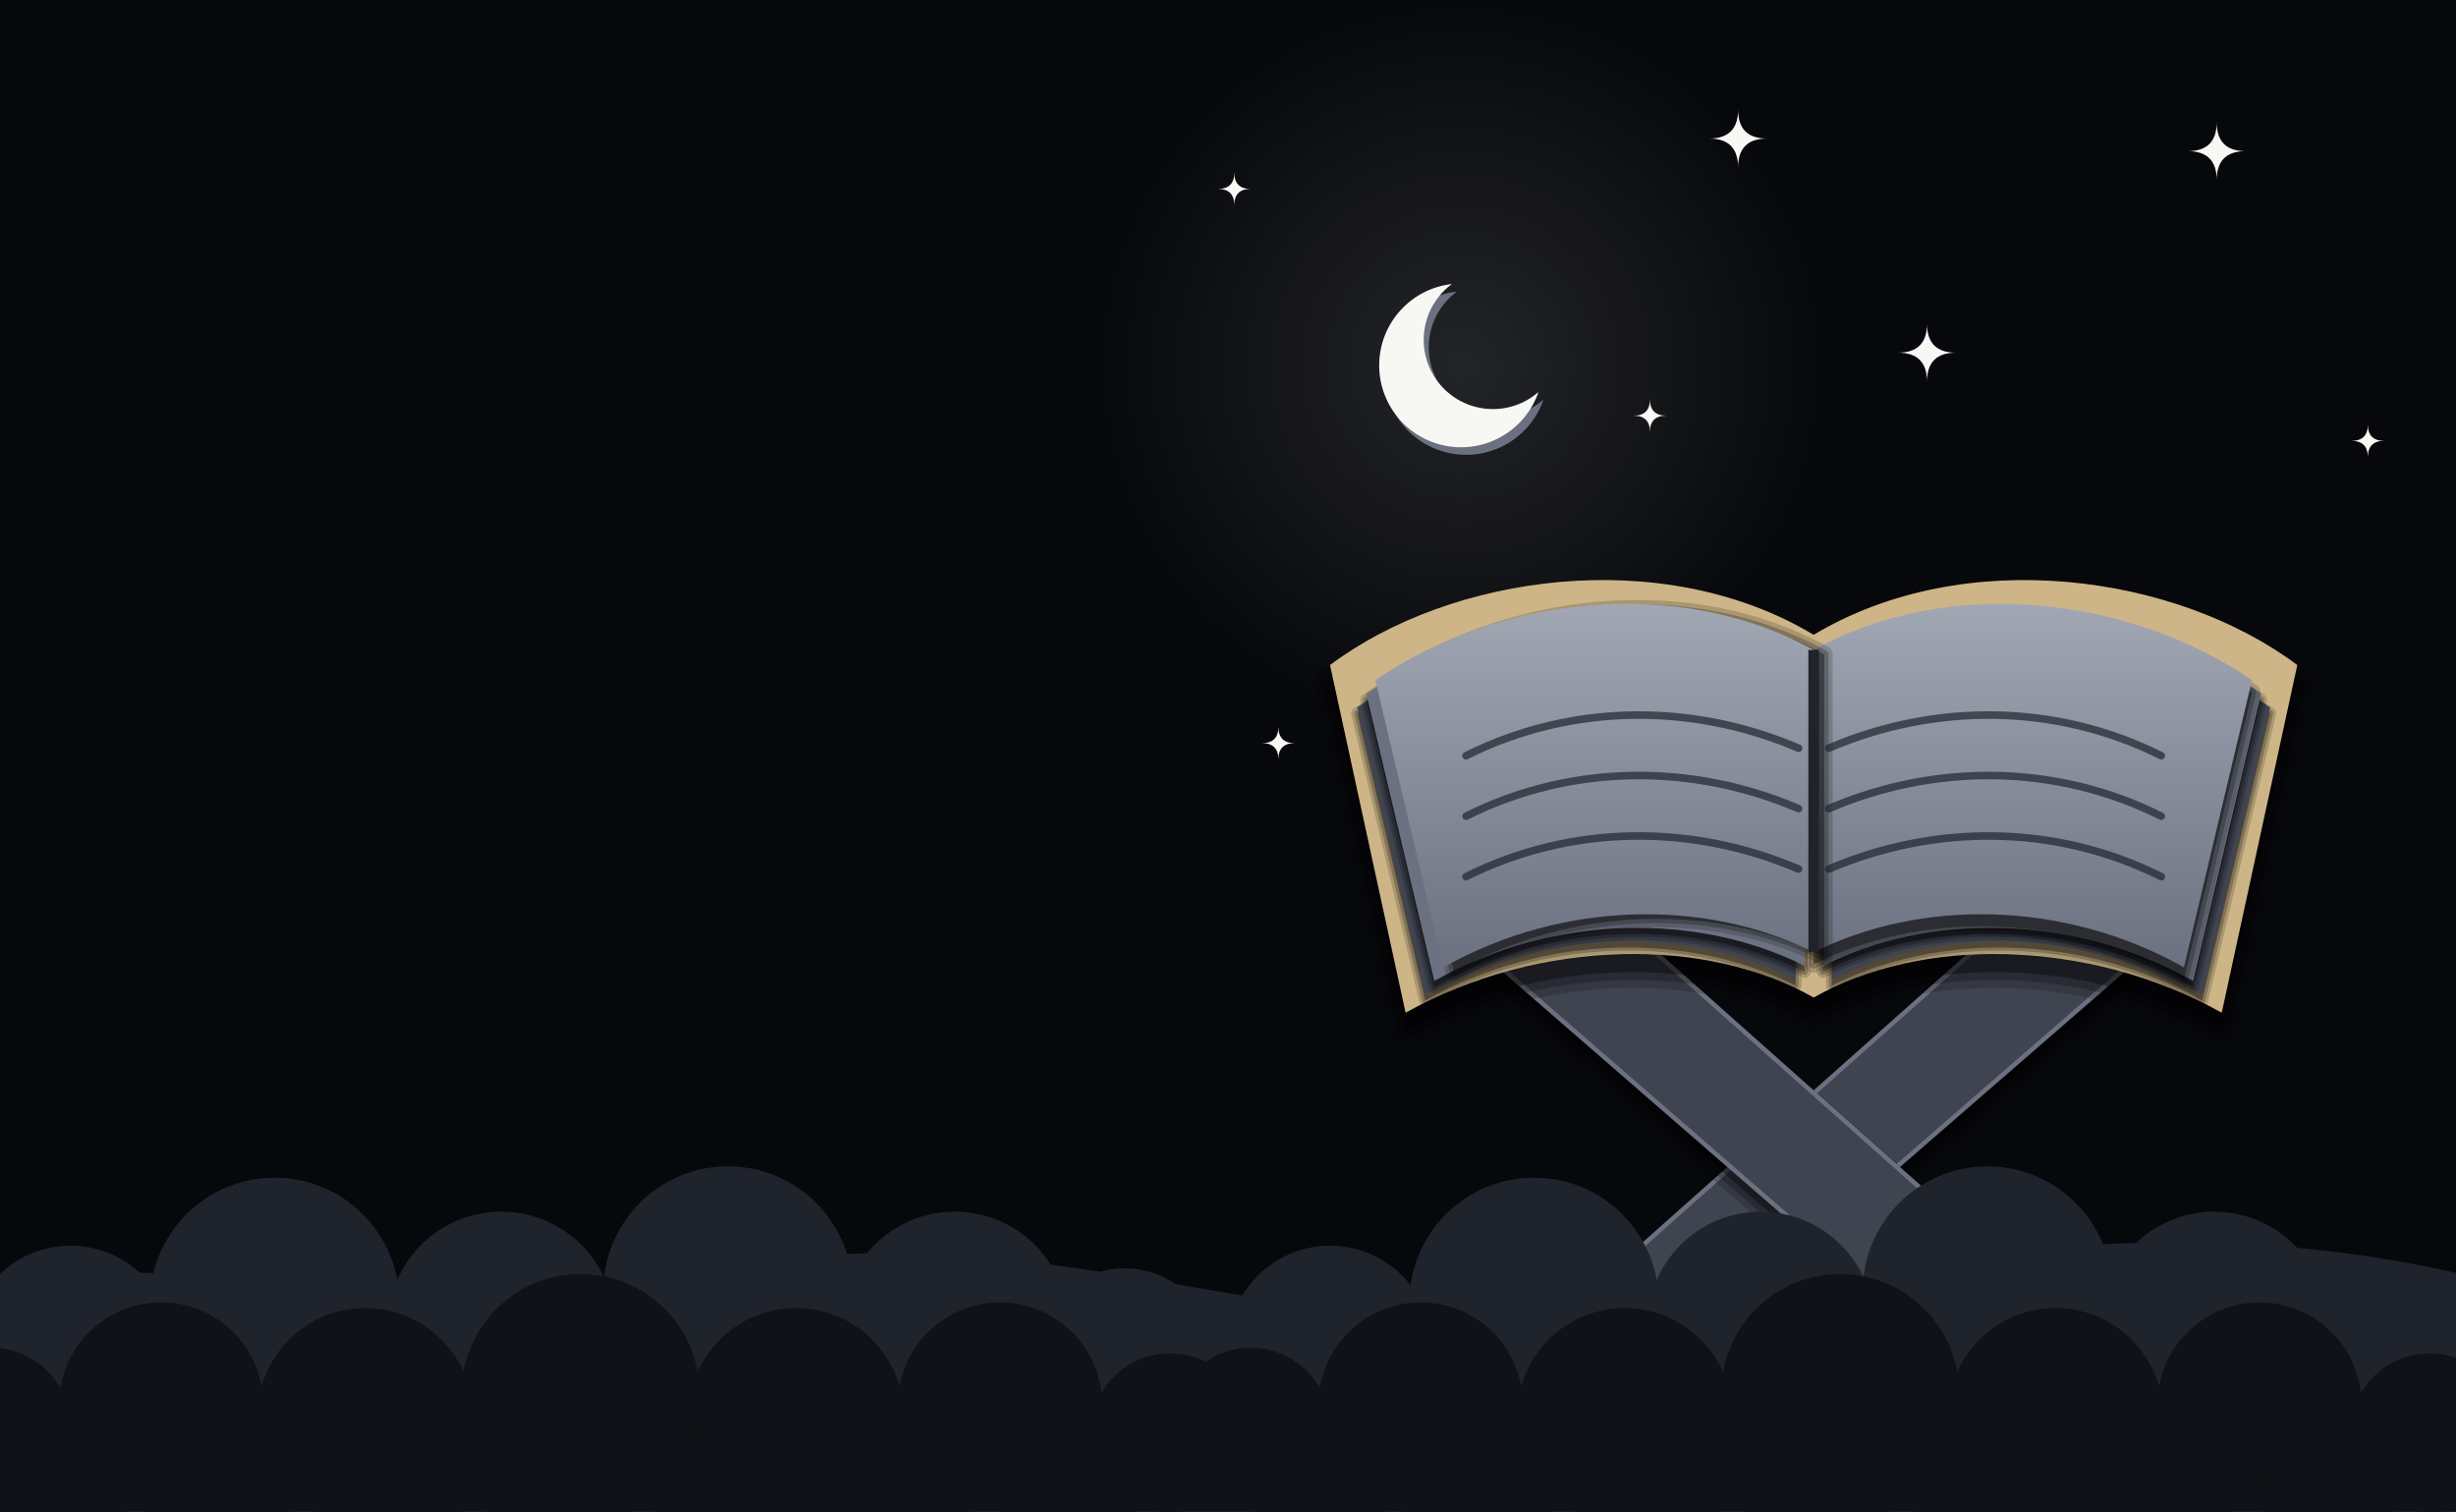
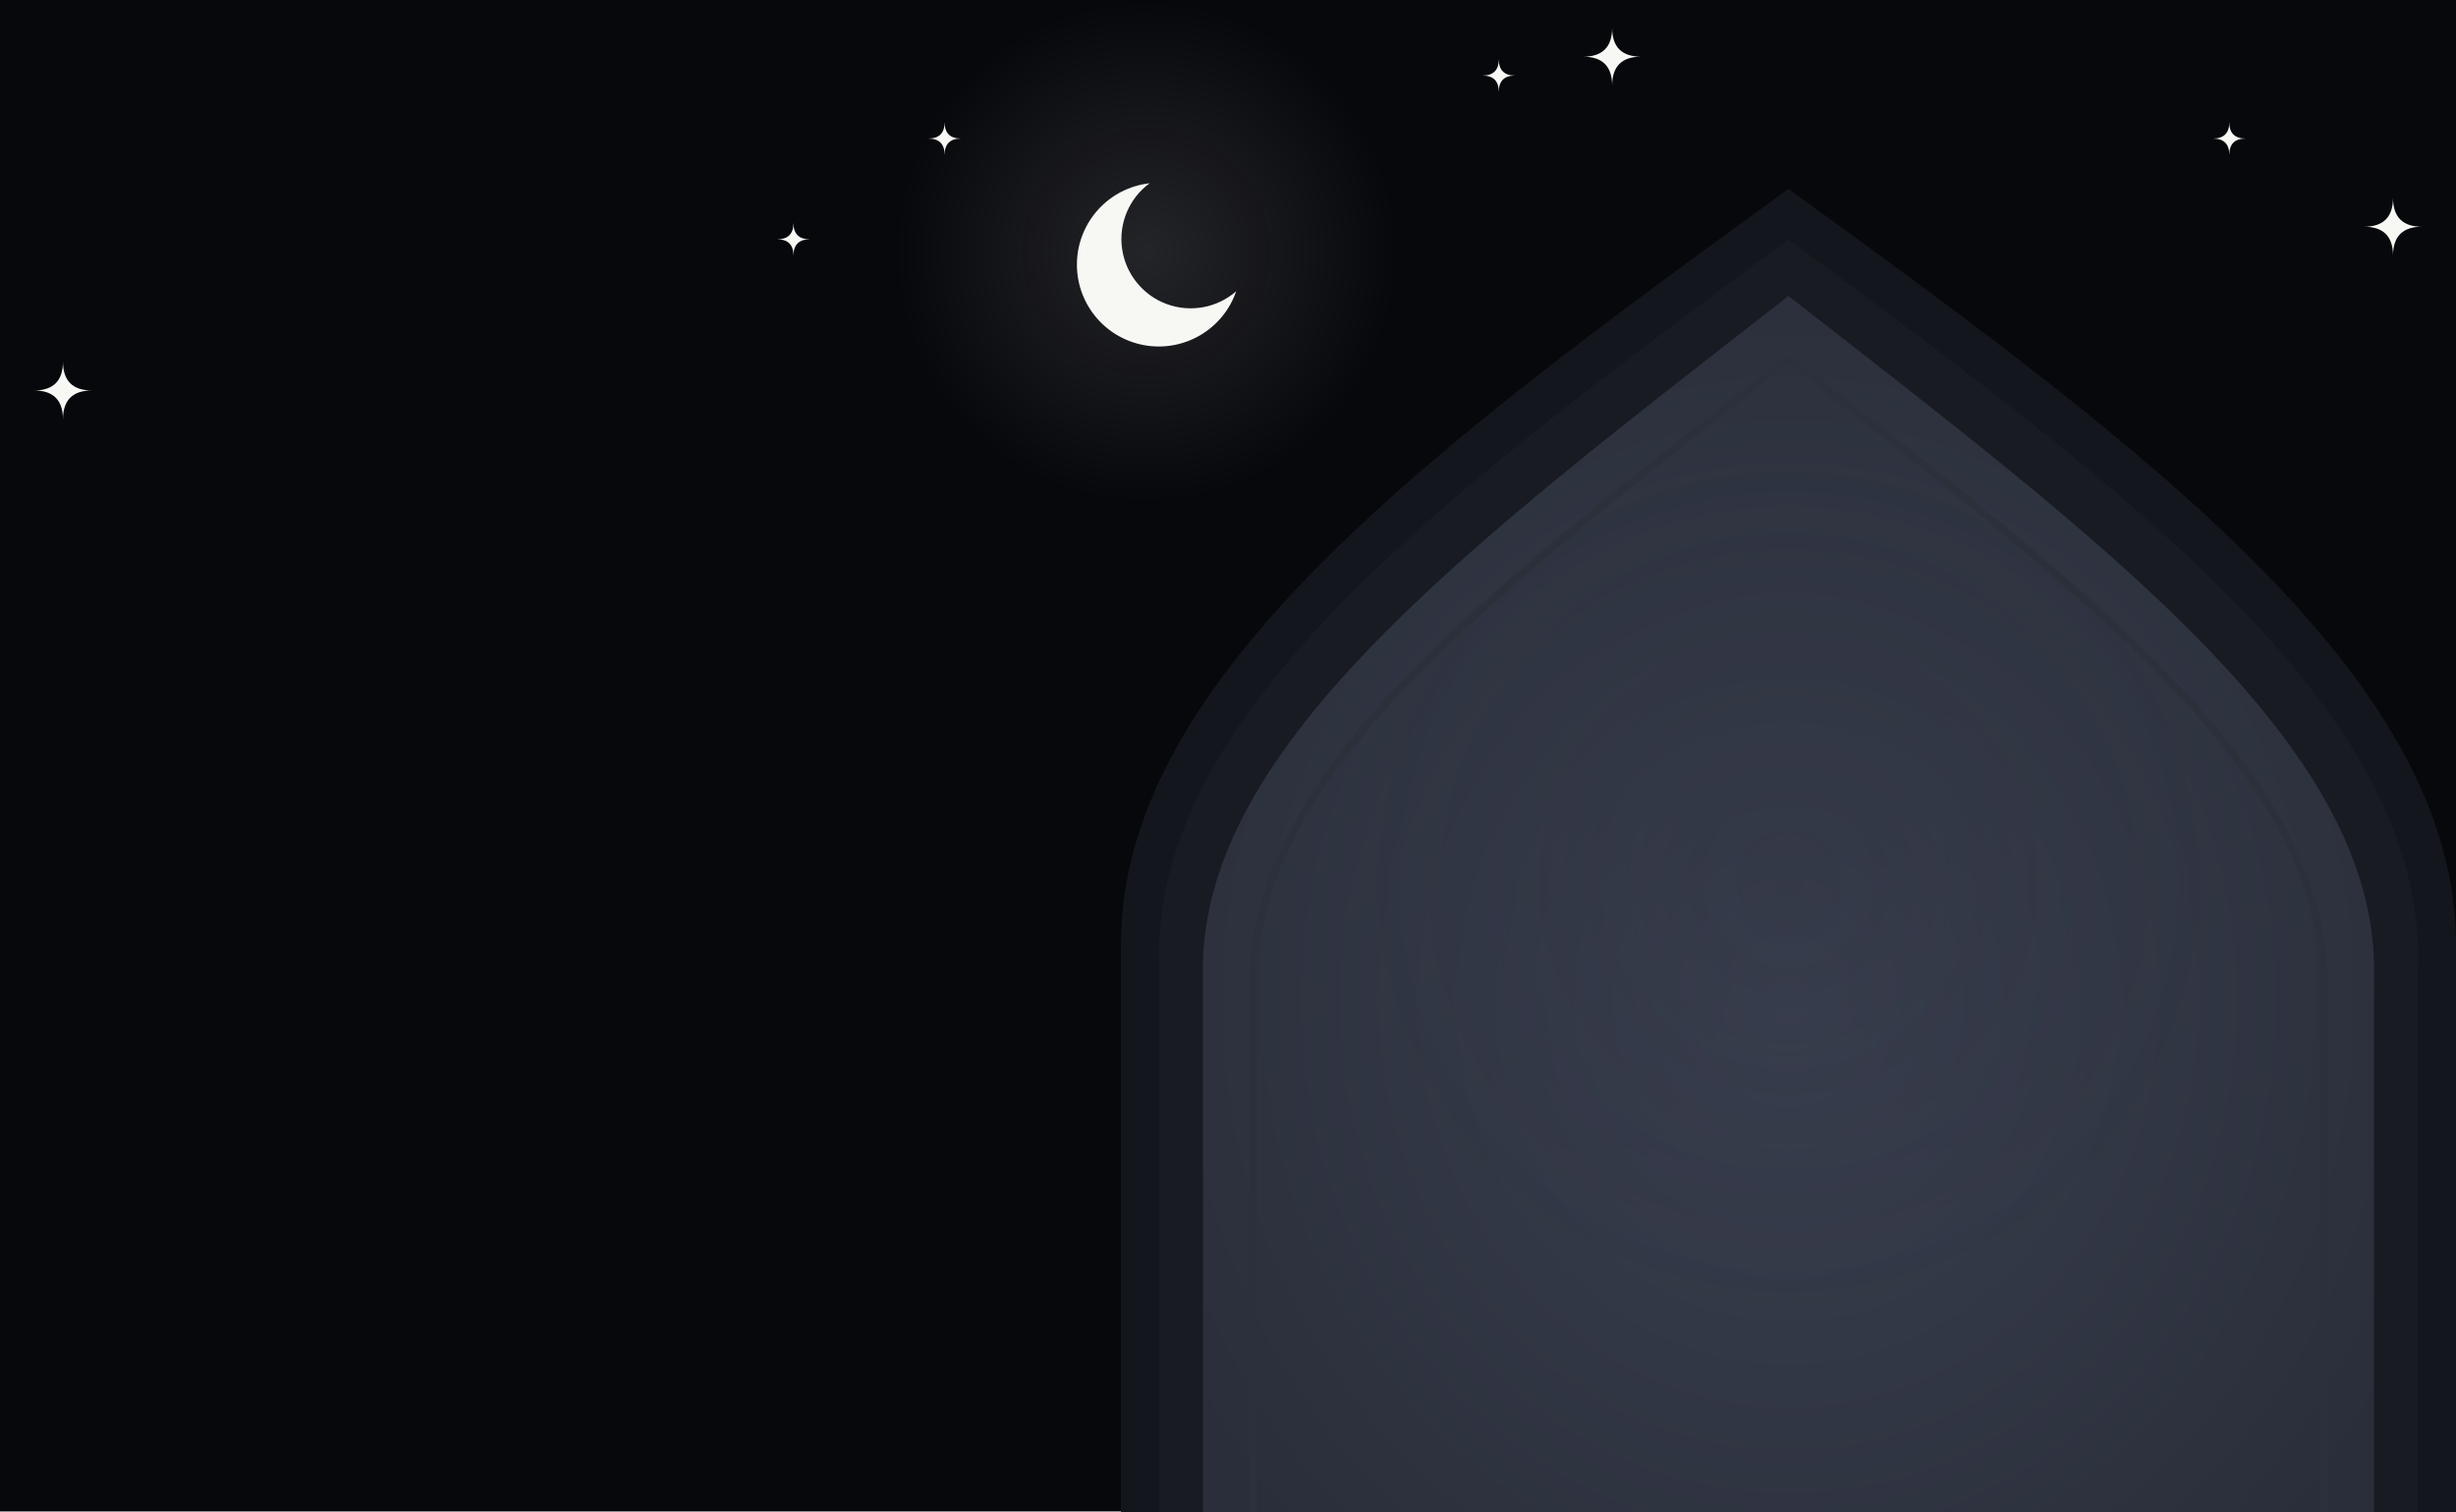
<svg xmlns="http://www.w3.org/2000/svg" viewBox="0 0 390 240" width="390" height="240">
  <rect width="390" height="240" fill="#07080c" />
  <defs>
    <radialGradient id="g">
      <stop offset="0" stop-color="#f7f7f4" stop-opacity="0.12" />
      <stop offset="1" stop-color="#f7f7f4" stop-opacity="0" />
    </radialGradient>
-     <linearGradient id="page" gradientUnits="userSpaceOnUse" x1="0" y1="108" x2="0" y2="160">
-       <stop offset="0" stop-color="#a6abb8" />
-       <stop offset="1" stop-color="#6b7180" />
-     </linearGradient>
+     <radialGradient id="n" cx=".5" cy=".55" r=".6">
+       <stop offset="0" stop-color="#3a4050" />
+       <stop offset="1" stop-color="#2a2e3a" />
+     </radialGradient>
+     <radialGradient id="w" cx=".5" cy=".5" r=".5">
+       <stop offset="0" stop-color="#1c1f27" stop-opacity="0.14" />
+       <stop offset="1" stop-color="#1c1f27" stop-opacity="0" />
+     </radialGradient>
  </defs>
-   <circle cx="232" cy="58" r="58" fill="url(#g)" />
-   <path fill="#f7f7f4" d="M196 27.4Q196 30 198.6 30Q196 30 196 32.6Q196 30 193.4 30Q196 30 196 27.4ZM203 115.4Q203 118 205.6 118Q203 118 203 120.6Q203 118 200.4 118Q203 118 203 115.4ZM376 67.4Q376 70 378.6 70Q376 70 376 72.6Q376 70 373.4 70Q376 70 376 67.4ZM262 63.4Q262 66 264.6 66Q262 66 262 68.6Q262 66 259.4 66Q262 66 262 63.4Z" />
-   <path fill="#f7f7f4" d="M352 19.4Q352 24 356.6 24Q352 24 352 28.6Q352 24 347.4 24Q352 24 352 19.4ZM306 51.4Q306 56 310.6 56Q306 56 306 60.6Q306 56 301.4 56Q306 56 306 51.4ZM276 17.4Q276 22 280.6 22Q276 22 276 26.6Q276 22 271.4 22Q276 22 276 17.4Z" />
-   <path fill="#6b7180" transform="translate(216.8 43.2) scale(0.5)" d="M29.1 6.2A26 26 0 1 0 56.6 40.5A22 22 0 1 1 29.1 6.2Z" />
-   <path fill="#f7f7f4" transform="translate(216 42) scale(0.5)" d="M29.1 6.2A26 26 0 1 0 56.6 40.5A22 22 0 1 1 29.1 6.2Z" />
-   <path fill="#1f232c" transform="translate(390 30) scale(-1 1)" d="M-20 230V178C30 160 80 168 128 178S226 160 276 172S356 164 410 176V230Z" />
-   <g transform="translate(396 -38.4) scale(-1.2 1.2)">
-     <g fill="#000000" stroke="#000000" stroke-width="3.2" stroke-linejoin="round" opacity="0.172" transform="translate(0 1.6)">
-       <path d="M44 156L120 222L132 214L60 150Z" />
-     </g>
-     <g fill="#000000" stroke="#000000" stroke-width="1.6" stroke-linejoin="round" opacity="0.234" transform="translate(0 1.6)">
-       <path d="M44 156L120 222L132 214L60 150Z" />
-     </g>
-     <g fill="#000000" stroke="#000000" stroke-width="0" stroke-linejoin="round" opacity="0.374" transform="translate(0 1.6)">
-       <path d="M44 156L120 222L132 214L60 150Z" />
-     </g>
-     <g fill="#3f4450" stroke="#6b7180" stroke-width="0.6">
-       <path d="M44 156L120 222L132 214L60 150Z" />
-     </g>
-     <g fill="#000000" stroke="#000000" stroke-width="3.2" stroke-linejoin="round" opacity="0.172" transform="translate(0 1.6)">
-       <path d="M136 156L60 222L48 214L120 150Z" />
-     </g>
-     <g fill="#000000" stroke="#000000" stroke-width="1.6" stroke-linejoin="round" opacity="0.234" transform="translate(0 1.6)">
-       <path d="M136 156L60 222L48 214L120 150Z" />
-     </g>
-     <g fill="#000000" stroke="#000000" stroke-width="0" stroke-linejoin="round" opacity="0.374" transform="translate(0 1.6)">
-       <path d="M136 156L60 222L48 214L120 150Z" />
-     </g>
-     <g fill="#3f4450" stroke="#6b7180" stroke-width="0.6">
-       <path d="M136 156L60 222L48 214L120 150Z" />
-     </g>
-     <g fill="#000000" stroke="#000000" stroke-width="3.2" stroke-linejoin="round" opacity="0.172" transform="translate(0 1.6)">
-       <rect x="30" y="204" width="120" height="10" rx="5" />
-     </g>
-     <g fill="#000000" stroke="#000000" stroke-width="1.6" stroke-linejoin="round" opacity="0.234" transform="translate(0 1.6)">
-       <rect x="30" y="204" width="120" height="10" rx="5" />
-     </g>
-     <g fill="#000000" stroke="#000000" stroke-width="0" stroke-linejoin="round" opacity="0.374" transform="translate(0 1.6)">
-       <rect x="30" y="204" width="120" height="10" rx="5" />
-     </g>
-     <g fill="#3f4450" stroke="#6b7180" stroke-width="0.6">
-       <rect x="30" y="204" width="120" height="10" rx="5" />
-     </g>
-     <g fill="#000000" stroke="#000000" stroke-width="4.16" stroke-linejoin="round" opacity="0.172" transform="translate(0 2.4)">
-       <path d="M90 116C70 104 42 108 26 120L36 166C54 156 76 156 90 164C104 156 126 156 144 166L154 120C138 108 110 104 90 116Z" />
-     </g>
-     <g fill="#000000" stroke="#000000" stroke-width="2.08" stroke-linejoin="round" opacity="0.234" transform="translate(0 2.4)">
-       <path d="M90 116C70 104 42 108 26 120L36 166C54 156 76 156 90 164C104 156 126 156 144 166L154 120C138 108 110 104 90 116Z" />
-     </g>
-     <g fill="#000000" stroke="#000000" stroke-width="0" stroke-linejoin="round" opacity="0.374" transform="translate(0 2.4)">
-       <path d="M90 116C70 104 42 108 26 120L36 166C54 156 76 156 90 164C104 156 126 156 144 166L154 120C138 108 110 104 90 116Z" />
-     </g>
-     <g fill="#cdb588">
-       <path d="M90 116C70 104 42 108 26 120L36 166C54 156 76 156 90 164C104 156 126 156 144 166L154 120C138 108 110 104 90 116Z" />
-     </g>
-     <g fill="#000000" stroke="#000000" stroke-width="1.6" stroke-linejoin="round" opacity="0.172" transform="translate(0 0.8)">
-       <g transform="translate(-2.4 3.6)">
-         <path d="M90 118C72 108 48 111 32 122L41 160C57 151 76 151 90 158Z" />
-       </g>
-     </g>
-     <g fill="#000000" stroke="#000000" stroke-width="0.8" stroke-linejoin="round" opacity="0.234" transform="translate(0 0.8)">
-       <g transform="translate(-2.4 3.6)">
-         <path d="M90 118C72 108 48 111 32 122L41 160C57 151 76 151 90 158Z" />
-       </g>
-     </g>
-     <g fill="#000000" stroke="#000000" stroke-width="0" stroke-linejoin="round" opacity="0.374" transform="translate(0 0.8)">
-       <g transform="translate(-2.4 3.6)">
-         <path d="M90 118C72 108 48 111 32 122L41 160C57 151 76 151 90 158Z" />
-       </g>
-     </g>
-     <g fill="#3f4450">
-       <g transform="translate(-2.4 3.6)">
-         <path d="M90 118C72 108 48 111 32 122L41 160C57 151 76 151 90 158Z" />
-       </g>
-     </g>
-     <g fill="#000000" stroke="#000000" stroke-width="1.6" stroke-linejoin="round" opacity="0.172" transform="translate(0 0.8)">
-       <g transform="translate(2.4 3.6)">
-         <path d="M90 118C108 108 132 111 148 122L139 160C123 151 104 151 90 158Z" />
-       </g>
-     </g>
-     <g fill="#000000" stroke="#000000" stroke-width="0.8" stroke-linejoin="round" opacity="0.234" transform="translate(0 0.8)">
-       <g transform="translate(2.4 3.6)">
-         <path d="M90 118C108 108 132 111 148 122L139 160C123 151 104 151 90 158Z" />
-       </g>
-     </g>
-     <g fill="#000000" stroke="#000000" stroke-width="0" stroke-linejoin="round" opacity="0.374" transform="translate(0 0.8)">
-       <g transform="translate(2.4 3.6)">
-         <path d="M90 118C108 108 132 111 148 122L139 160C123 151 104 151 90 158Z" />
-       </g>
-     </g>
-     <g fill="#3f4450">
-       <g transform="translate(2.4 3.6)">
-         <path d="M90 118C108 108 132 111 148 122L139 160C123 151 104 151 90 158Z" />
-       </g>
-     </g>
-     <g fill="#000000" stroke="#000000" stroke-width="1.6" stroke-linejoin="round" opacity="0.172" transform="translate(0 0.8)">
-       <g transform="translate(-1.2 1.8)">
-         <path d="M90 118C72 108 48 111 32 122L41 160C57 151 76 151 90 158Z" />
-       </g>
-     </g>
-     <g fill="#000000" stroke="#000000" stroke-width="0.8" stroke-linejoin="round" opacity="0.234" transform="translate(0 0.8)">
-       <g transform="translate(-1.2 1.8)">
-         <path d="M90 118C72 108 48 111 32 122L41 160C57 151 76 151 90 158Z" />
-       </g>
-     </g>
-     <g fill="#000000" stroke="#000000" stroke-width="0" stroke-linejoin="round" opacity="0.374" transform="translate(0 0.8)">
-       <g transform="translate(-1.2 1.8)">
-         <path d="M90 118C72 108 48 111 32 122L41 160C57 151 76 151 90 158Z" />
-       </g>
-     </g>
-     <g fill="#6b7180">
-       <g transform="translate(-1.2 1.8)">
-         <path d="M90 118C72 108 48 111 32 122L41 160C57 151 76 151 90 158Z" />
-       </g>
-     </g>
-     <g fill="#000000" stroke="#000000" stroke-width="1.6" stroke-linejoin="round" opacity="0.172" transform="translate(0 0.8)">
-       <g transform="translate(1.2 1.8)">
-         <path d="M90 118C108 108 132 111 148 122L139 160C123 151 104 151 90 158Z" />
-       </g>
-     </g>
-     <g fill="#000000" stroke="#000000" stroke-width="0.8" stroke-linejoin="round" opacity="0.234" transform="translate(0 0.8)">
-       <g transform="translate(1.2 1.8)">
-         <path d="M90 118C108 108 132 111 148 122L139 160C123 151 104 151 90 158Z" />
-       </g>
-     </g>
-     <g fill="#000000" stroke="#000000" stroke-width="0" stroke-linejoin="round" opacity="0.374" transform="translate(0 0.8)">
-       <g transform="translate(1.2 1.8)">
-         <path d="M90 118C108 108 132 111 148 122L139 160C123 151 104 151 90 158Z" />
-       </g>
-     </g>
-     <g fill="#6b7180">
-       <g transform="translate(1.2 1.8)">
-         <path d="M90 118C108 108 132 111 148 122L139 160C123 151 104 151 90 158Z" />
-       </g>
-     </g>
-     <g fill="#000000" stroke="#000000" stroke-width="2.24" stroke-linejoin="round" opacity="0.172" transform="translate(0 1.6)">
-       <path d="M90 118C72 108 48 111 32 122L41 160C57 151 76 151 90 158Z" />
-     </g>
-     <g fill="#000000" stroke="#000000" stroke-width="1.12" stroke-linejoin="round" opacity="0.234" transform="translate(0 1.6)">
-       <path d="M90 118C72 108 48 111 32 122L41 160C57 151 76 151 90 158Z" />
-     </g>
-     <g fill="#000000" stroke="#000000" stroke-width="0" stroke-linejoin="round" opacity="0.374" transform="translate(0 1.6)">
-       <path d="M90 118C72 108 48 111 32 122L41 160C57 151 76 151 90 158Z" />
-     </g>
-     <g fill="url(#page)">
-       <path d="M90 118C72 108 48 111 32 122L41 160C57 151 76 151 90 158Z" />
-     </g>
-     <g fill="#000000" stroke="#000000" stroke-width="2.24" stroke-linejoin="round" opacity="0.172" transform="translate(-1.4 0.6)">
-       <path d="M90 118C108 108 132 111 148 122L139 160C123 151 104 151 90 158Z" />
-     </g>
-     <g fill="#000000" stroke="#000000" stroke-width="1.12" stroke-linejoin="round" opacity="0.234" transform="translate(-1.4 0.6)">
-       <path d="M90 118C108 108 132 111 148 122L139 160C123 151 104 151 90 158Z" />
-     </g>
-     <g fill="#000000" stroke="#000000" stroke-width="0" stroke-linejoin="round" opacity="0.374" transform="translate(-1.4 0.6)">
-       <path d="M90 118C108 108 132 111 148 122L139 160C123 151 104 151 90 158Z" />
-     </g>
-     <g fill="url(#page)">
-       <path d="M90 118C108 108 132 111 148 122L139 160C123 151 104 151 90 158Z" />
-     </g>
-     <g fill="none" stroke="#1f232c" stroke-width="1" stroke-linecap="round" opacity="0.7">
-       <path d="M44 132C58 125 74 125 88 131" />
-       <path d="M92 131C106 125 122 125 136 132" />
-       <path d="M44 140C58 133 74 133 88 139" />
-       <path d="M92 139C106 133 122 133 136 140" />
-       <path d="M44 148C58 141 74 141 88 147" />
-       <path d="M92 147C106 141 122 141 136 148" />
-     </g>
-     <path fill="none" stroke="#1f232c" stroke-width="1.4" d="M90 118V158" />
-   </g>
-   <g fill="#1f232c">
-     <g transform="translate(-14 178) scale(0.9)">
-       <circle cx="28" cy="40" r="18" />
-       <circle cx="64" cy="32" r="22" />
-       <circle cx="104" cy="36" r="20" />
-       <circle cx="144" cy="30" r="22" />
-       <circle cx="184" cy="36" r="20" />
-       <circle cx="214" cy="42" r="16" />
-     </g>
-     <g transform="translate(186 178) scale(0.9)">
-       <circle cx="28" cy="40" r="18" />
-       <circle cx="64" cy="32" r="22" />
-       <circle cx="104" cy="36" r="20" />
-       <circle cx="144" cy="30" r="22" />
-       <circle cx="184" cy="36" r="20" />
-       <circle cx="214" cy="42" r="16" />
-     </g>
-     <g transform="translate(386 178) scale(0.9)">
-       <circle cx="28" cy="40" r="18" />
-       <circle cx="64" cy="32" r="22" />
-       <circle cx="104" cy="36" r="20" />
-       <circle cx="144" cy="30" r="22" />
-       <circle cx="184" cy="36" r="20" />
-       <circle cx="214" cy="42" r="16" />
-     </g>
-   </g>
-   <g fill="#101217">
-     <g transform="translate(-14 178) scale(0.9)">
-       <rect x="16" y="50" width="204" height="18" />
-       <circle cx="14" cy="54" r="14" />
-       <circle cx="44" cy="50" r="18" />
-       <circle cx="80" cy="52" r="19" />
-       <circle cx="118" cy="48" r="21" />
-       <circle cx="156" cy="52" r="19" />
-       <circle cx="192" cy="50" r="18" />
-       <circle cx="222" cy="55" r="14" />
-       <circle cx="26" cy="66" r="12" />
-       <circle cx="54" cy="68" r="13" />
-       <circle cx="84" cy="67" r="13" />
-       <circle cx="114" cy="69" r="13" />
-       <circle cx="144" cy="67" r="13" />
-       <circle cx="174" cy="68" r="13" />
-       <circle cx="204" cy="66" r="12" />
-     </g>
-     <g transform="translate(186 178) scale(0.9)">
-       <rect x="16" y="50" width="204" height="18" />
-       <circle cx="14" cy="54" r="14" />
-       <circle cx="44" cy="50" r="18" />
-       <circle cx="80" cy="52" r="19" />
-       <circle cx="118" cy="48" r="21" />
-       <circle cx="156" cy="52" r="19" />
-       <circle cx="192" cy="50" r="18" />
-       <circle cx="222" cy="55" r="14" />
-       <circle cx="26" cy="66" r="12" />
-       <circle cx="54" cy="68" r="13" />
-       <circle cx="84" cy="67" r="13" />
-       <circle cx="114" cy="69" r="13" />
-       <circle cx="144" cy="67" r="13" />
-       <circle cx="174" cy="68" r="13" />
-       <circle cx="204" cy="66" r="12" />
-     </g>
-     <g transform="translate(386 178) scale(0.9)">
-       <rect x="16" y="50" width="204" height="18" />
-       <circle cx="14" cy="54" r="14" />
-       <circle cx="44" cy="50" r="18" />
-       <circle cx="80" cy="52" r="19" />
-       <circle cx="118" cy="48" r="21" />
-       <circle cx="156" cy="52" r="19" />
-       <circle cx="192" cy="50" r="18" />
-       <circle cx="222" cy="55" r="14" />
-       <circle cx="26" cy="66" r="12" />
-       <circle cx="54" cy="68" r="13" />
-       <circle cx="84" cy="67" r="13" />
-       <circle cx="114" cy="69" r="13" />
-       <circle cx="144" cy="67" r="13" />
-       <circle cx="174" cy="68" r="13" />
-       <circle cx="204" cy="66" r="12" />
-     </g>
-     <rect x="0" y="236" width="390" height="4" transform="scale(1)" />
-   </g>
+   <circle cx="182" cy="40" r="40" fill="url(#g)" />
+   <path fill="#f7f7f4" transform="translate(168 26) scale(0.5)" d="M29.1 6.2A26 26 0 1 0 56.6 40.5A22 22 0 1 1 29.1 6.2Z" />
+   <path fill="#f7f7f4" d="M150 19.4Q150 22 152.6 22Q150 22 150 24.6Q150 22 147.4 22Q150 22 150 19.4ZM238 9.4Q238 12 240.6 12Q238 12 238 14.6Q238 12 235.4 12Q238 12 238 9.4ZM126 35.4Q126 38 128.6 38Q126 38 126 40.6Q126 38 123.4 38Q126 38 126 35.4ZM354 19.4Q354 22 356.6 22Q354 22 354 24.6Q354 22 351.4 22Q354 22 354 19.4Z" />
+   <path fill="#f7f7f4" d="M256 4.4Q256 9 260.6 9Q256 9 256 13.6Q256 9 251.4 9Q256 9 256 4.4ZM10 57.4Q10 62 14.6 62Q10 62 10 66.6Q10 62 5.4 62Q10 62 10 57.4ZM380 31.4Q380 36 384.6 36Q380 36 380 40.6Q380 36 375.4 36Q380 36 380 31.4Z" />
+   <path fill="#13161c" d="M178 250V150C178 108 226 72 284 30C342 72 390 108 390 150V250Z" />
+   <path fill="#000" fill-opacity="0.16" transform="translate(0 7)" d="M184 250V152C184 112 230 78 284 38C338 78 384 112 384 152V250Z" />
+   <path fill="#000" fill-opacity="0.2" transform="translate(0 4)" d="M184 250V152C184 112 230 78 284 38C338 78 384 112 384 152V250Z" />
+   <path fill="#000" fill-opacity="0.24" transform="translate(0 2)" d="M184 250V152C184 112 230 78 284 38C338 78 384 112 384 152V250Z" />
+   <path fill="#181b22" d="M184 250V152C184 112 230 78 284 38C338 78 384 112 384 152V250Z" />
+   <path fill="#000" fill-opacity="0.16" transform="translate(0 7)" d="M191 250V154C191 118 234 86 284 47C334 86 377 118 377 154V250Z" />
+   <path fill="#000" fill-opacity="0.2" transform="translate(0 4)" d="M191 250V154C191 118 234 86 284 47C334 86 377 118 377 154V250Z" />
+   <path fill="#000" fill-opacity="0.24" transform="translate(0 2)" d="M191 250V154C191 118 234 86 284 47C334 86 377 118 377 154V250Z" />
+   <path fill="url(#n)" d="M191 250V154C191 118 234 86 284 47C334 86 377 118 377 154V250Z" />
+   <path fill="none" stroke="#2c303a" stroke-width="1.2" d="M199 250V156C199 122 238 93 284 57C330 93 369 122 369 156V250" />
+   <circle cx="284" cy="140" r="70" fill="url(#w)" />
</svg>
